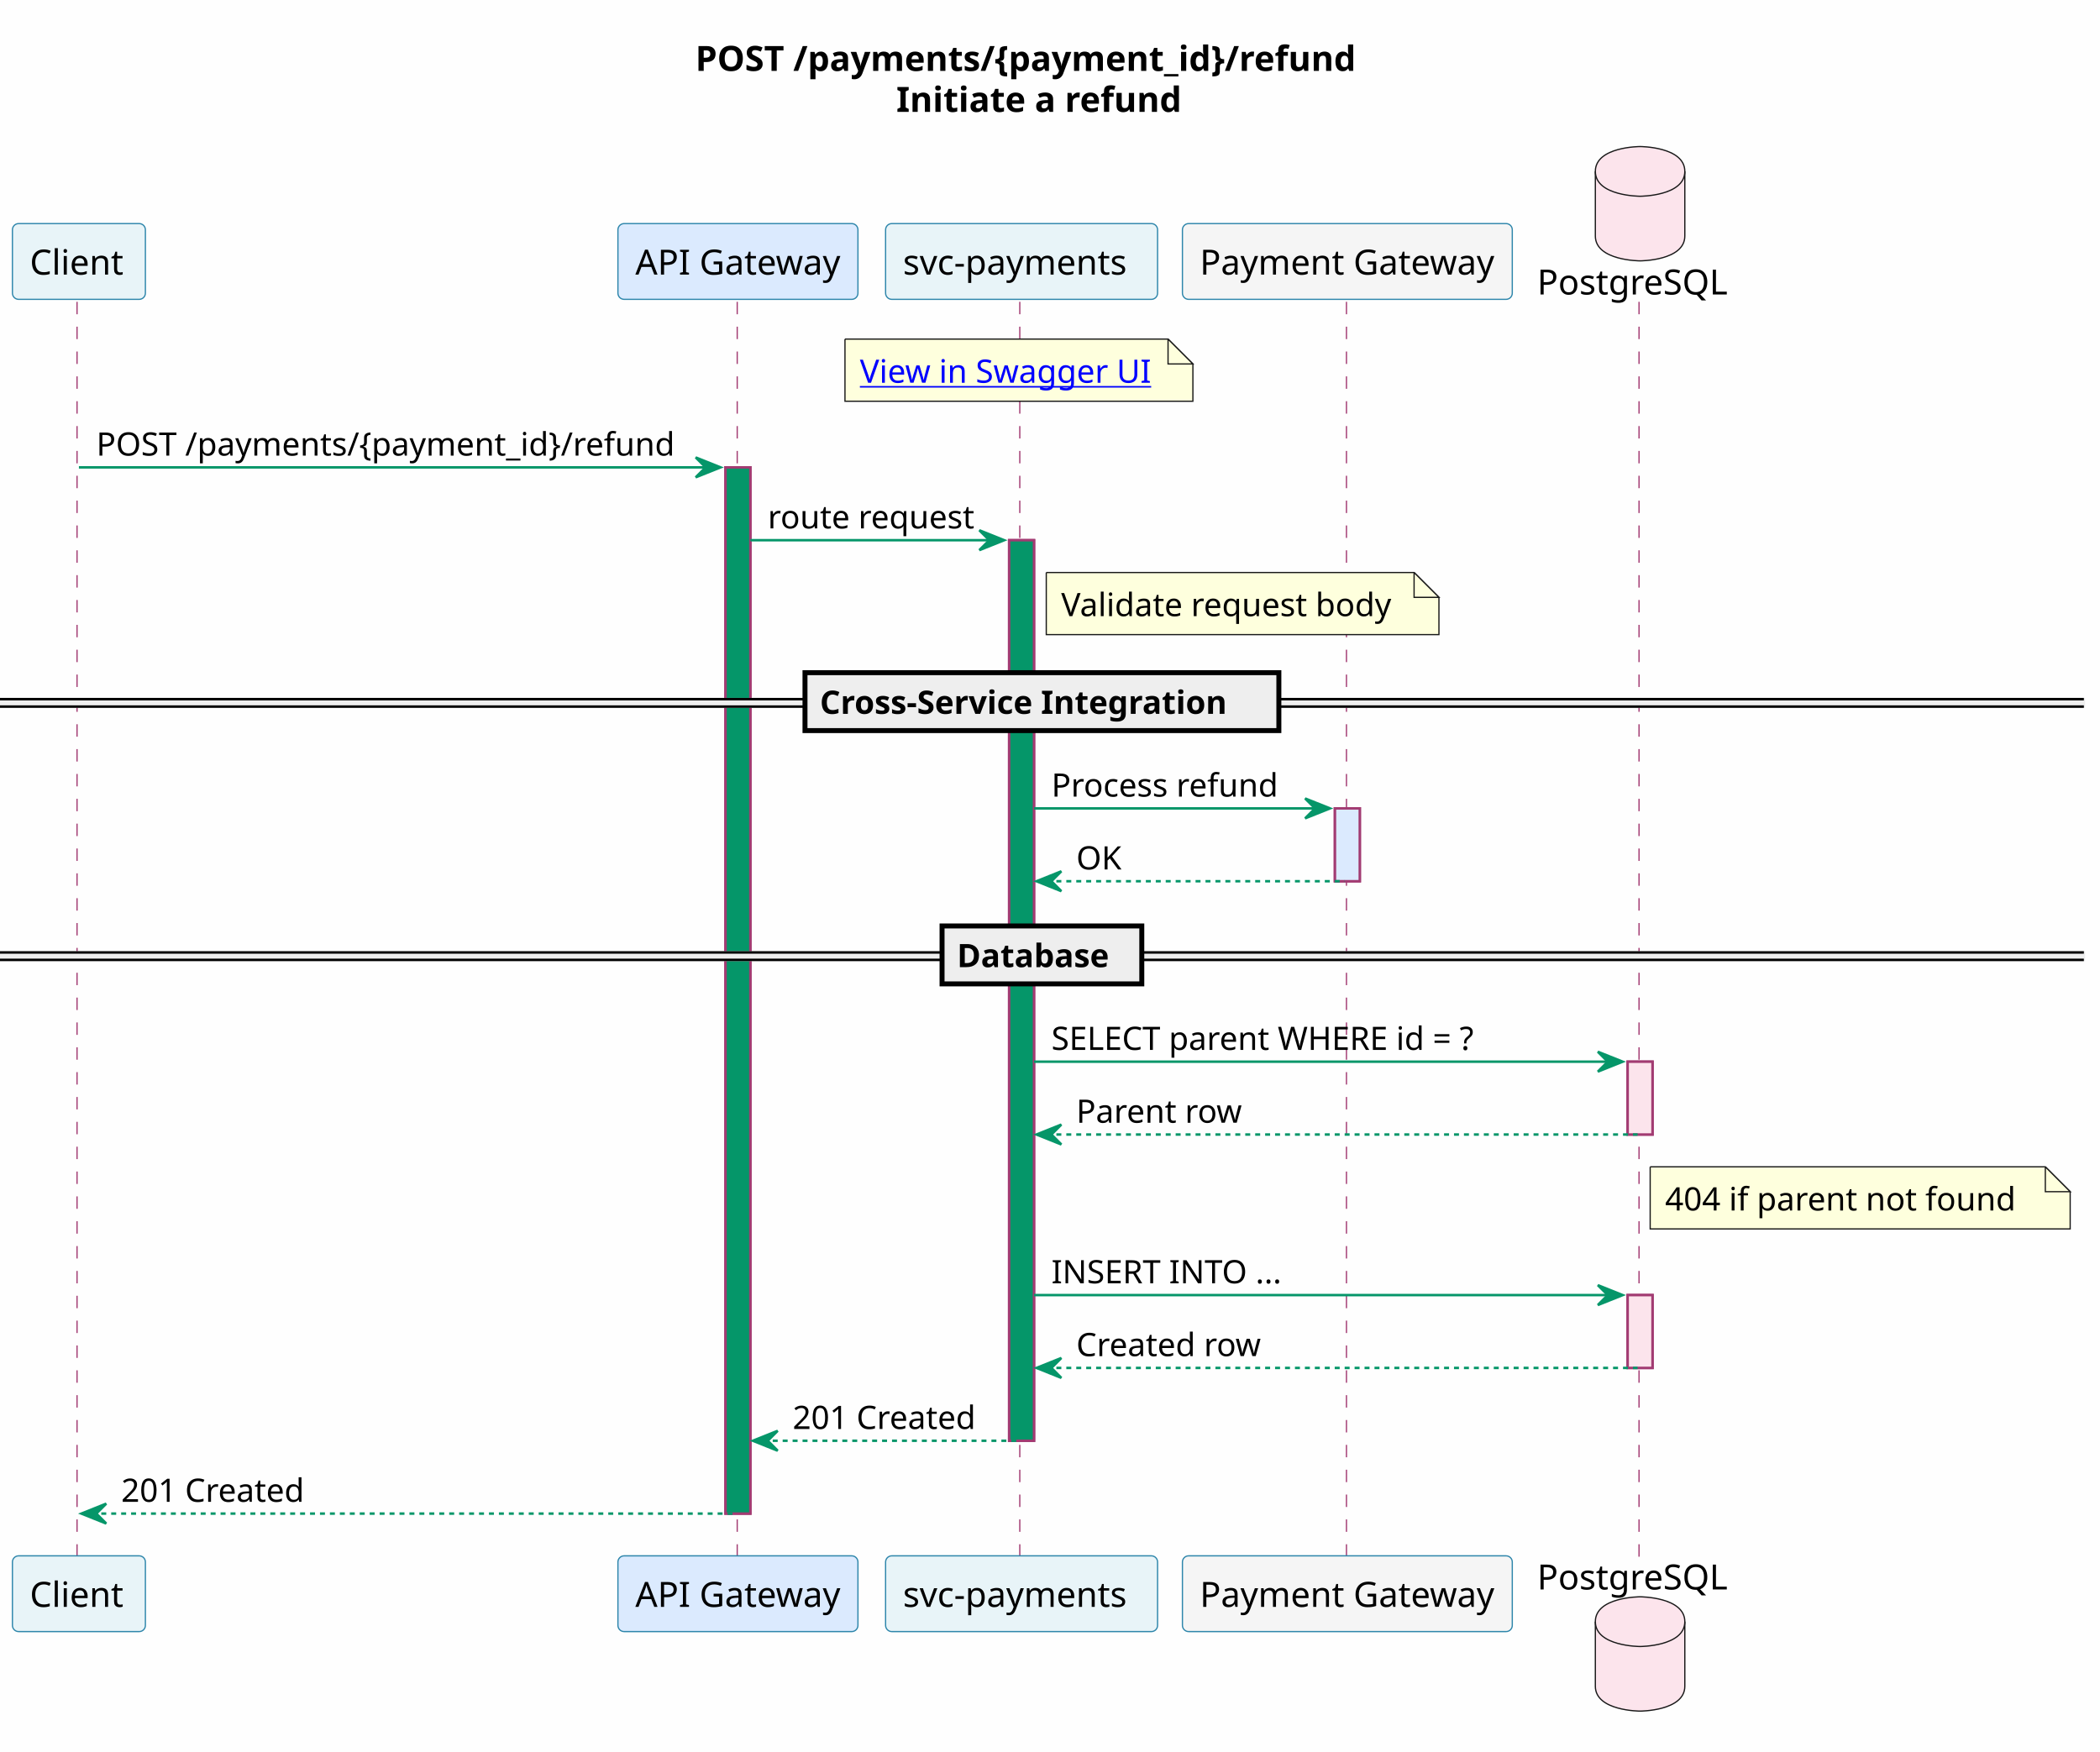
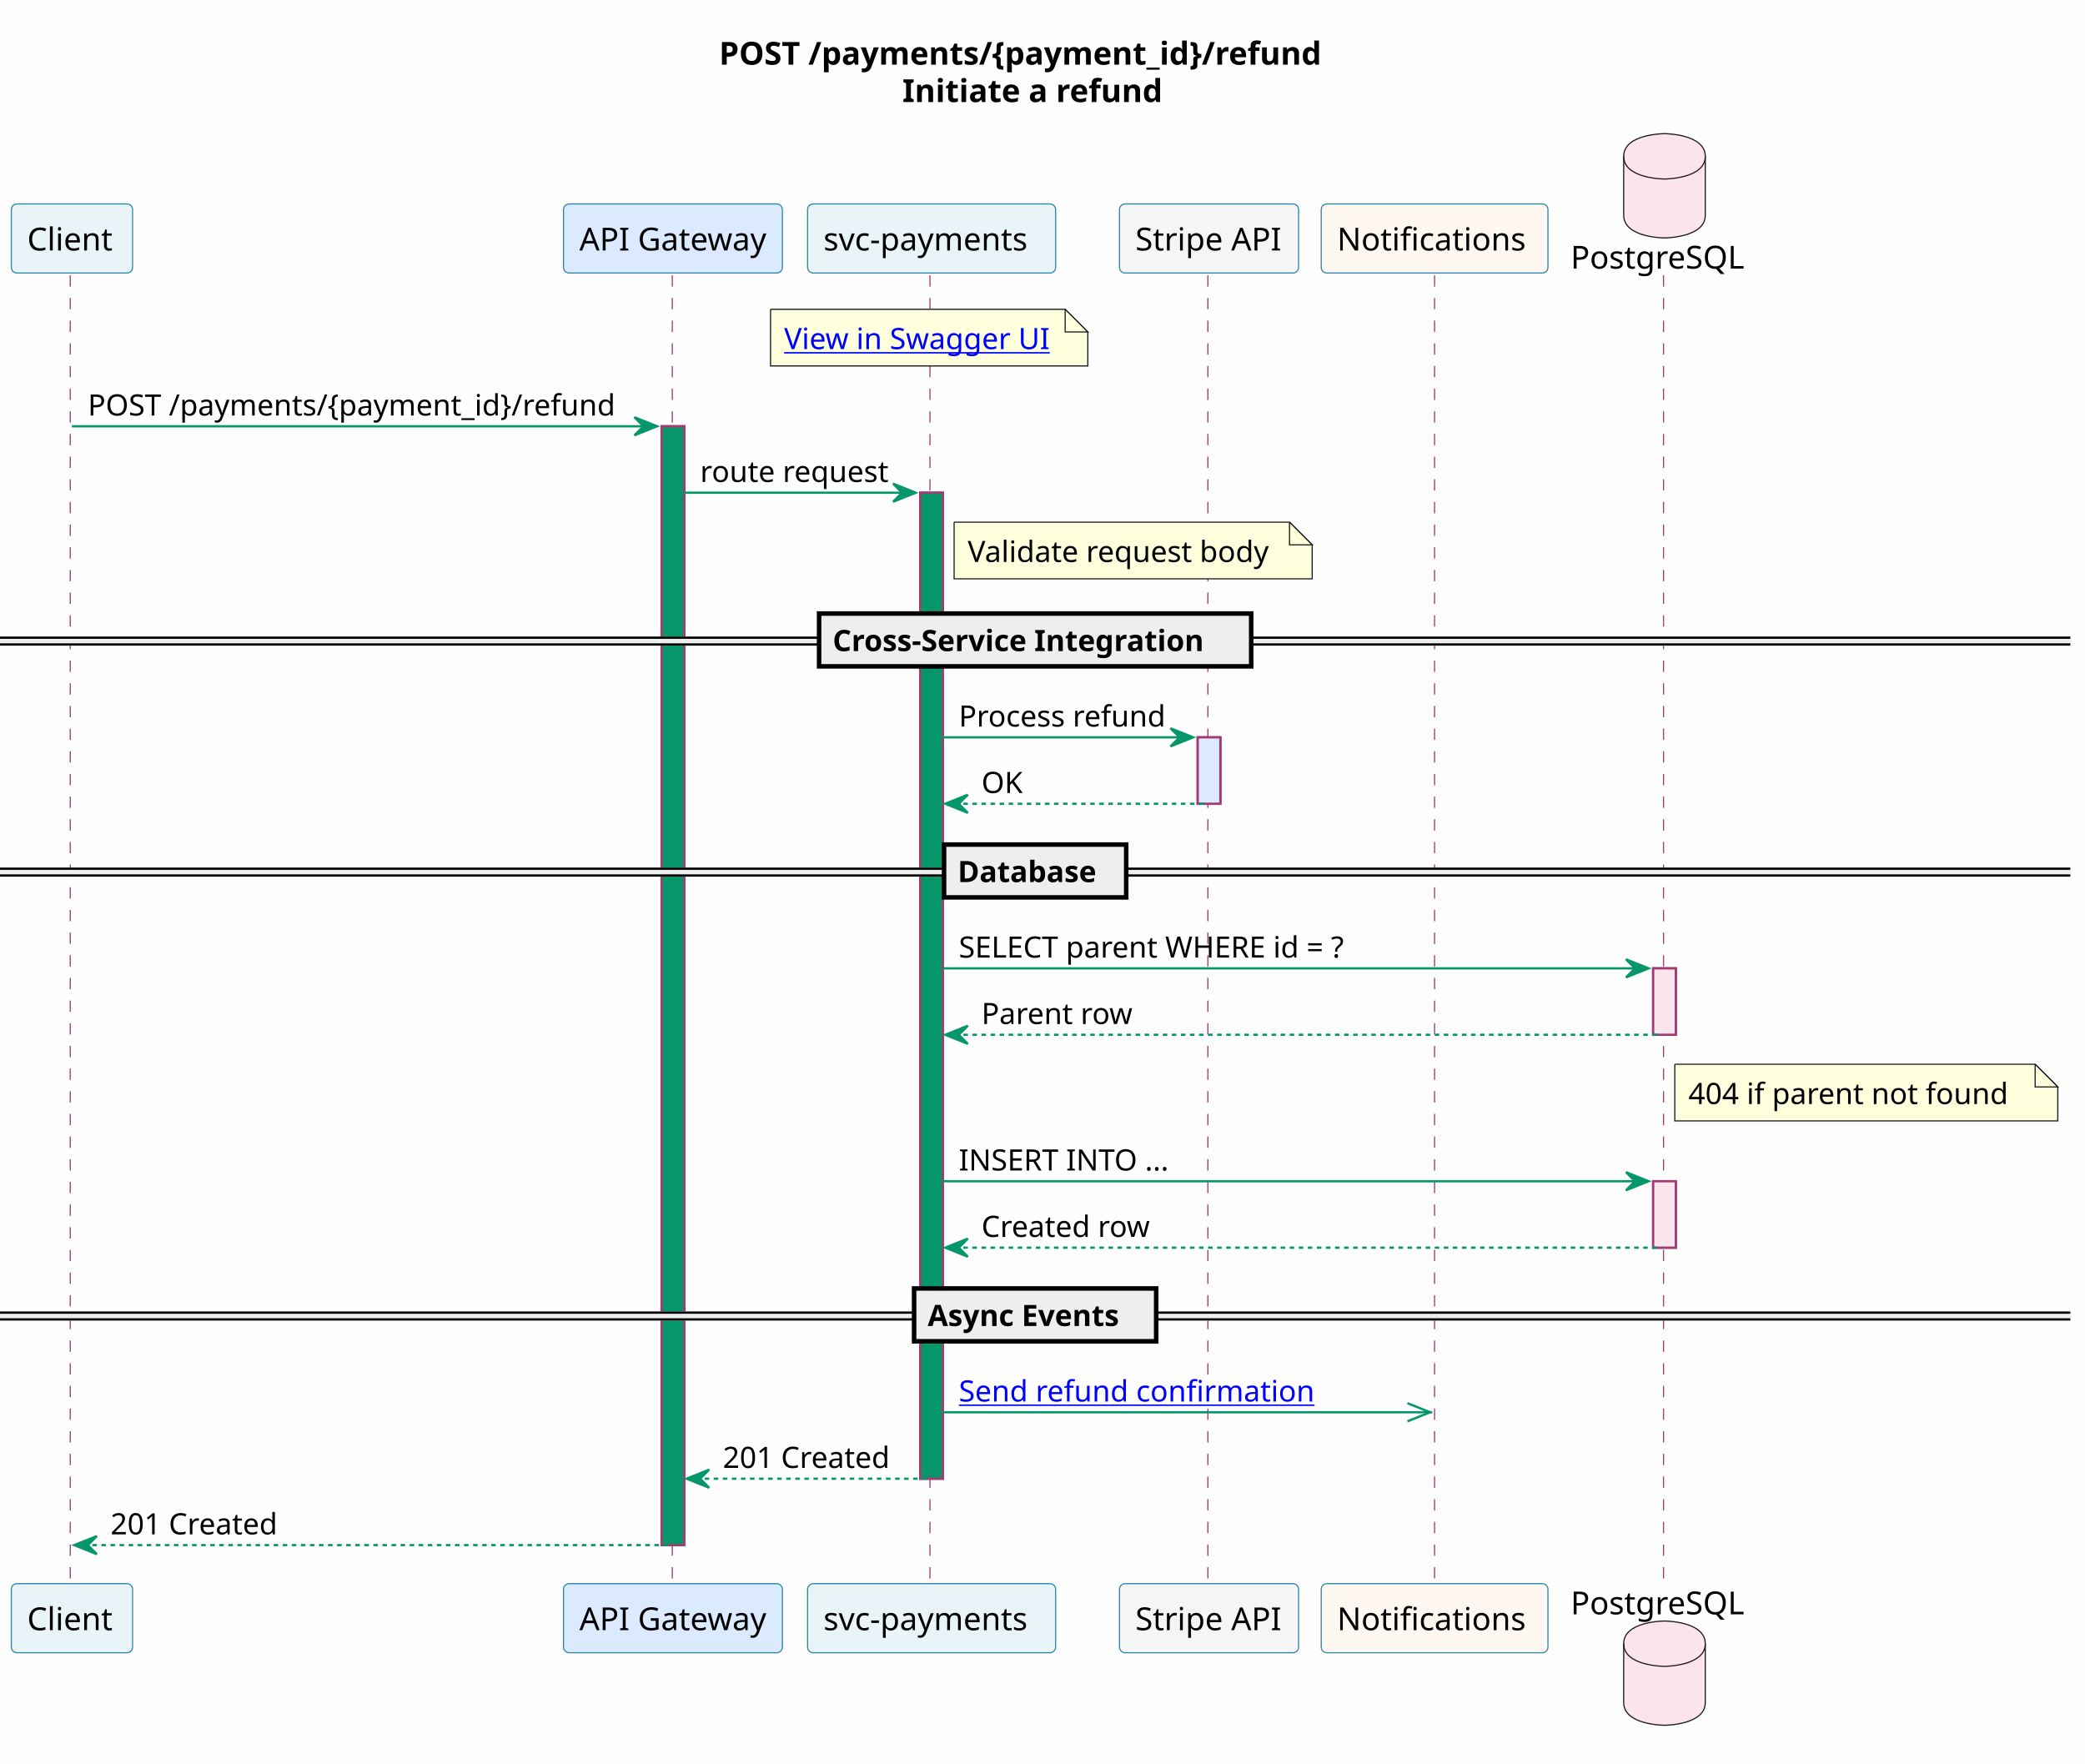
- <svg xmlns="http://www.w3.org/2000/svg" xmlns:xlink="http://www.w3.org/1999/xlink" contentStyleType="text/css" data-diagram-type="SEQUENCE" height="705px" preserveAspectRatio="none" style="width:845px;height:705px;background:#FEFEFE;" version="1.1" viewBox="0 0 845 705" width="845px" zoomAndPan="magnify">
+ <svg xmlns="http://www.w3.org/2000/svg" xmlns:xlink="http://www.w3.org/1999/xlink" contentStyleType="text/css" data-diagram-type="SEQUENCE" height="778px" preserveAspectRatio="none" style="width:920px;height:778px;background:#FEFEFE;" version="1.1" viewBox="0 0 920 778" width="920px" zoomAndPan="magnify">
  <defs />
  <g>
-     <rect fill="#FEFEFE" height="705" style="stroke:none;stroke-width:1;" width="845" x="0" y="0" />
-     <text fill="#000000" font-family="Segoe UI" font-size="14" font-weight="bold" lengthAdjust="spacing" textLength="277.922" x="279.791" y="28.535">POST /payments/{payment_id}/refund</text>
-     <text fill="#000000" font-family="Segoe UI" font-size="14" font-weight="bold" lengthAdjust="spacing" textLength="116.218" x="360.643" y="45.023">Initiate a refund</text>
-     <g>
-       <rect fill="#059669" height="421.037" style="stroke:#A23B72;stroke-width:1;" width="10" x="291.932" y="188.086" />
-     </g>
-     <g>
-       <rect fill="#059669" height="362.416" style="stroke:#A23B72;stroke-width:1;" width="10" x="406.066" y="217.397" />
-     </g>
-     <g>
-       <rect fill="#DBEAFE" height="29.311" style="stroke:#A23B72;stroke-width:1;" width="10" x="537.151" y="325.328" />
-     </g>
-     <g>
-       <rect fill="#FCE4EC" height="29.311" style="stroke:#A23B72;stroke-width:1;" width="10" x="654.939" y="427.26" />
-     </g>
-     <g>
-       <rect fill="#FCE4EC" height="29.311" style="stroke:#A23B72;stroke-width:1;" width="10" x="654.939" y="521.191" />
-     </g>
-     <g>
-       <rect fill="#000000" fill-opacity="0" height="505.658" width="8" x="27.752" y="121.465" />
-       <line style="stroke:#A23B72;stroke-width:0.5;stroke-dasharray:5,5;" x1="31" x2="31" y1="121.465" y2="627.123" />
-     </g>
-     <g>
-       <rect fill="#000000" fill-opacity="0" height="505.658" width="8" x="292.932" y="121.465" />
-       <line style="stroke:#A23B72;stroke-width:0.5;stroke-dasharray:5,5;" x1="296.643" x2="296.643" y1="121.465" y2="627.123" />
-     </g>
-     <g>
-       <rect fill="#000000" fill-opacity="0" height="505.658" width="8" x="407.066" y="121.465" />
-       <line style="stroke:#A23B72;stroke-width:0.5;stroke-dasharray:5,5;" x1="410.345" x2="410.345" y1="121.465" y2="627.123" />
-     </g>
-     <g>
-       <rect fill="#000000" fill-opacity="0" height="505.658" width="8" x="538.151" y="121.465" />
-       <line style="stroke:#A23B72;stroke-width:0.5;stroke-dasharray:5,5;" x1="541.788" x2="541.788" y1="121.465" y2="627.123" />
-     </g>
-     <g>
-       <rect fill="#000000" fill-opacity="0" height="505.658" width="8" x="655.939" y="121.465" />
-       <line style="stroke:#A23B72;stroke-width:0.5;stroke-dasharray:5,5;" x1="659.515" x2="659.515" y1="121.465" y2="627.123" />
+     <rect fill="#FEFEFE" height="778" style="stroke:none;stroke-width:1;" width="920" x="0" y="0" />
+     <text fill="#000000" font-family="Segoe UI" font-size="14" font-weight="bold" lengthAdjust="spacing" textLength="277.922" x="317.291" y="28.535">POST /payments/{payment_id}/refund</text>
+     <text fill="#000000" font-family="Segoe UI" font-size="14" font-weight="bold" lengthAdjust="spacing" textLength="116.218" x="398.143" y="45.023">Initiate a refund</text>
+     <g>
+       <rect fill="#059669" height="493.658" style="stroke:#A23B72;stroke-width:1;" width="10" x="291.932" y="188.086" />
+     </g>
+     <g>
+       <rect fill="#059669" height="435.037" style="stroke:#A23B72;stroke-width:1;" width="10" x="406.066" y="217.397" />
+     </g>
+     <g>
+       <rect fill="#DBEAFE" height="29.311" style="stroke:#A23B72;stroke-width:1;" width="10" x="528.485" y="325.328" />
+     </g>
+     <g>
+       <rect fill="#FCE4EC" height="29.311" style="stroke:#A23B72;stroke-width:1;" width="10" x="729.452" y="427.26" />
+     </g>
+     <g>
+       <rect fill="#FCE4EC" height="29.311" style="stroke:#A23B72;stroke-width:1;" width="10" x="729.452" y="521.191" />
+     </g>
+     <g>
+       <rect fill="#000000" fill-opacity="0" height="578.279" width="8" x="27.752" y="121.465" />
+       <line style="stroke:#A23B72;stroke-width:0.5;stroke-dasharray:5,5;" x1="31" x2="31" y1="121.465" y2="699.744" />
+     </g>
+     <g>
+       <rect fill="#000000" fill-opacity="0" height="578.279" width="8" x="292.932" y="121.465" />
+       <line style="stroke:#A23B72;stroke-width:0.5;stroke-dasharray:5,5;" x1="296.643" x2="296.643" y1="121.465" y2="699.744" />
+     </g>
+     <g>
+       <rect fill="#000000" fill-opacity="0" height="578.279" width="8" x="407.066" y="121.465" />
+       <line style="stroke:#A23B72;stroke-width:0.5;stroke-dasharray:5,5;" x1="410.345" x2="410.345" y1="121.465" y2="699.744" />
+     </g>
+     <g>
+       <rect fill="#000000" fill-opacity="0" height="578.279" width="8" x="529.485" y="121.465" />
+       <line style="stroke:#A23B72;stroke-width:0.5;stroke-dasharray:5,5;" x1="532.973" x2="532.973" y1="121.465" y2="699.744" />
+     </g>
+     <g>
+       <rect fill="#000000" fill-opacity="0" height="578.279" width="8" x="629.012" y="121.465" />
+       <line style="stroke:#A23B72;stroke-width:0.5;stroke-dasharray:5,5;" x1="632.997" x2="632.997" y1="121.465" y2="699.744" />
+     </g>
+     <g>
+       <rect fill="#000000" fill-opacity="0" height="578.279" width="8" x="730.452" y="121.465" />
+       <line style="stroke:#A23B72;stroke-width:0.5;stroke-dasharray:5,5;" x1="734.027" x2="734.027" y1="121.465" y2="699.744" />
    </g>
    <g class="participant participant-head" data-participant="Client">
      <rect fill="#E8F4F8" height="30.488" rx="2.5" ry="2.5" style="stroke:#2E86AB;stroke-width:0.5;" width="53.505" x="5" y="89.977" />
      <text fill="#000000" font-family="Segoe UI" font-size="14" lengthAdjust="spacing" textLength="39.505" x="12" y="110.512">Client</text>
    </g>
    <g class="participant participant-tail" data-participant="Client">
-       <rect fill="#E8F4F8" height="30.488" rx="2.5" ry="2.5" style="stroke:#2E86AB;stroke-width:0.5;" width="53.505" x="5" y="626.123" />
-       <text fill="#000000" font-family="Segoe UI" font-size="14" lengthAdjust="spacing" textLength="39.505" x="12" y="646.658">Client</text>
+       <rect fill="#E8F4F8" height="30.488" rx="2.5" ry="2.5" style="stroke:#2E86AB;stroke-width:0.5;" width="53.505" x="5" y="698.744" />
+       <text fill="#000000" font-family="Segoe UI" font-size="14" lengthAdjust="spacing" textLength="39.505" x="12" y="719.279">Client</text>
    </g>
    <g class="participant participant-head" data-participant="GW">
      <rect fill="#DBEAFE" height="30.488" rx="2.5" ry="2.5" style="stroke:#2E86AB;stroke-width:0.5;" width="96.578" x="248.643" y="89.977" />
      <text fill="#000000" font-family="Segoe UI" font-size="14" lengthAdjust="spacing" textLength="82.578" x="255.643" y="110.512">API Gateway</text>
    </g>
    <g class="participant participant-tail" data-participant="GW">
-       <rect fill="#DBEAFE" height="30.488" rx="2.5" ry="2.5" style="stroke:#2E86AB;stroke-width:0.5;" width="96.578" x="248.643" y="626.123" />
-       <text fill="#000000" font-family="Segoe UI" font-size="14" lengthAdjust="spacing" textLength="82.578" x="255.643" y="646.658">API Gateway</text>
+       <rect fill="#DBEAFE" height="30.488" rx="2.5" ry="2.5" style="stroke:#2E86AB;stroke-width:0.5;" width="96.578" x="248.643" y="698.744" />
+       <text fill="#000000" font-family="Segoe UI" font-size="14" lengthAdjust="spacing" textLength="82.578" x="255.643" y="719.279">API Gateway</text>
    </g>
    <g class="participant participant-head" data-participant="Svc">
      <a href="/microservices/svc-payments/" target="_top" title="/microservices/svc-payments/" xlink:actuate="onRequest" xlink:href="/microservices/svc-payments/" xlink:show="new" xlink:title="/microservices/svc-payments/" xlink:type="simple">
        <rect fill="#E8F4F8" height="30.488" rx="2.5" ry="2.5" style="stroke:#2E86AB;stroke-width:0.5;" width="109.443" x="356.345" y="89.977" />
        <text fill="#000000" font-family="Segoe UI" font-size="14" lengthAdjust="spacing" textLength="95.443" x="363.345" y="110.512">svc-payments</text>
      </a>
    </g>
    <g class="participant participant-tail" data-participant="Svc">
      <a href="/microservices/svc-payments/" target="_top" title="/microservices/svc-payments/" xlink:actuate="onRequest" xlink:href="/microservices/svc-payments/" xlink:show="new" xlink:title="/microservices/svc-payments/" xlink:type="simple">
-         <rect fill="#E8F4F8" height="30.488" rx="2.5" ry="2.5" style="stroke:#2E86AB;stroke-width:0.5;" width="109.443" x="356.345" y="626.123" />
-         <text fill="#000000" font-family="Segoe UI" font-size="14" lengthAdjust="spacing" textLength="95.443" x="363.345" y="646.658">svc-payments</text>
+         <rect fill="#E8F4F8" height="30.488" rx="2.5" ry="2.5" style="stroke:#2E86AB;stroke-width:0.5;" width="109.443" x="356.345" y="698.744" />
+         <text fill="#000000" font-family="Segoe UI" font-size="14" lengthAdjust="spacing" textLength="95.443" x="363.345" y="719.279">svc-payments</text>
      </a>
    </g>
    <g class="participant participant-head" data-participant="ExtPay">
-       <rect fill="#F5F5F5" height="30.488" rx="2.5" ry="2.5" style="stroke:#2E86AB;stroke-width:0.5;" width="132.727" x="475.788" y="89.977" />
-       <text fill="#000000" font-family="Segoe UI" font-size="14" lengthAdjust="spacing" textLength="118.727" x="482.788" y="110.512">Payment Gateway</text>
+       <rect fill="#F5F5F5" height="30.488" rx="2.5" ry="2.5" style="stroke:#2E86AB;stroke-width:0.5;" width="79.023" x="493.973" y="89.977" />
+       <text fill="#000000" font-family="Segoe UI" font-size="14" lengthAdjust="spacing" textLength="65.023" x="500.973" y="110.512">Stripe API</text>
    </g>
    <g class="participant participant-tail" data-participant="ExtPay">
-       <rect fill="#F5F5F5" height="30.488" rx="2.5" ry="2.5" style="stroke:#2E86AB;stroke-width:0.5;" width="132.727" x="475.788" y="626.123" />
-       <text fill="#000000" font-family="Segoe UI" font-size="14" lengthAdjust="spacing" textLength="118.727" x="482.788" y="646.658">Payment Gateway</text>
+       <rect fill="#F5F5F5" height="30.488" rx="2.5" ry="2.5" style="stroke:#2E86AB;stroke-width:0.5;" width="79.023" x="493.973" y="698.744" />
+       <text fill="#000000" font-family="Segoe UI" font-size="14" lengthAdjust="spacing" textLength="65.023" x="500.973" y="719.279">Stripe API</text>
+     </g>
+     <g class="participant participant-head" data-participant="Ntfy">
+       <a href="/microservices/svc-notifications/" target="_top" title="/microservices/svc-notifications/" xlink:actuate="onRequest" xlink:href="/microservices/svc-notifications/" xlink:show="new" xlink:title="/microservices/svc-notifications/" xlink:type="simple">
+         <rect fill="#FFF8F0" height="30.488" rx="2.5" ry="2.5" style="stroke:#2E86AB;stroke-width:0.5;" width="100.03" x="582.997" y="89.977" />
+         <text fill="#000000" font-family="Segoe UI" font-size="14" lengthAdjust="spacing" textLength="86.03" x="589.997" y="110.512">Notifications</text>
+       </a>
+     </g>
+     <g class="participant participant-tail" data-participant="Ntfy">
+       <a href="/microservices/svc-notifications/" target="_top" title="/microservices/svc-notifications/" xlink:actuate="onRequest" xlink:href="/microservices/svc-notifications/" xlink:show="new" xlink:title="/microservices/svc-notifications/" xlink:type="simple">
+         <rect fill="#FFF8F0" height="30.488" rx="2.5" ry="2.5" style="stroke:#2E86AB;stroke-width:0.5;" width="100.03" x="582.997" y="698.744" />
+         <text fill="#000000" font-family="Segoe UI" font-size="14" lengthAdjust="spacing" textLength="86.03" x="589.997" y="719.279">Notifications</text>
+       </a>
    </g>
    <g class="participant participant-head" data-participant="DB">
-       <text fill="#000000" font-family="Segoe UI" font-size="14" lengthAdjust="spacing" textLength="76.85" x="618.515" y="118.512">PostgreSQL</text>
-       <path d="M641.939,68.977 C641.939,58.977 659.939,58.977 659.939,58.977 C659.939,58.977 677.939,58.977 677.939,68.977 L677.939,94.977 C677.939,104.977 659.939,104.977 659.939,104.977 C659.939,104.977 641.939,104.977 641.939,94.977 L641.939,68.977" fill="#FCE4EC" style="stroke:#181818;stroke-width:0.5;" />
-       <path d="M641.939,68.977 C641.939,78.977 659.939,78.977 659.939,78.977 C659.939,78.977 677.939,78.977 677.939,68.977" fill="none" style="stroke:#181818;stroke-width:0.5;" />
+       <text fill="#000000" font-family="Segoe UI" font-size="14" lengthAdjust="spacing" textLength="76.85" x="693.027" y="118.512">PostgreSQL</text>
+       <path d="M716.452,68.977 C716.452,58.977 734.452,58.977 734.452,58.977 C734.452,58.977 752.452,58.977 752.452,68.977 L752.452,94.977 C752.452,104.977 734.452,104.977 734.452,104.977 C734.452,104.977 716.452,104.977 716.452,94.977 L716.452,68.977" fill="#FCE4EC" style="stroke:#181818;stroke-width:0.5;" />
+       <path d="M716.452,68.977 C716.452,78.977 734.452,78.977 734.452,78.977 C734.452,78.977 752.452,78.977 752.452,68.977" fill="none" style="stroke:#181818;stroke-width:0.5;" />
    </g>
    <g class="participant participant-tail" data-participant="DB">
-       <text fill="#000000" font-family="Segoe UI" font-size="14" lengthAdjust="spacing" textLength="76.85" x="618.515" y="639.658">PostgreSQL</text>
-       <path d="M641.939,652.611 C641.939,642.611 659.939,642.611 659.939,642.611 C659.939,642.611 677.939,642.611 677.939,652.611 L677.939,678.611 C677.939,688.611 659.939,688.611 659.939,688.611 C659.939,688.611 641.939,688.611 641.939,678.611 L641.939,652.611" fill="#FCE4EC" style="stroke:#181818;stroke-width:0.5;" />
-       <path d="M641.939,652.611 C641.939,662.611 659.939,662.611 659.939,662.611 C659.939,662.611 677.939,662.611 677.939,652.611" fill="none" style="stroke:#181818;stroke-width:0.5;" />
-     </g>
-     <g>
-       <rect fill="#059669" height="421.037" style="stroke:#A23B72;stroke-width:1;" width="10" x="291.932" y="188.086" />
-     </g>
-     <g>
-       <rect fill="#059669" height="362.416" style="stroke:#A23B72;stroke-width:1;" width="10" x="406.066" y="217.397" />
-     </g>
-     <g>
-       <rect fill="#DBEAFE" height="29.311" style="stroke:#A23B72;stroke-width:1;" width="10" x="537.151" y="325.328" />
-     </g>
-     <g>
-       <rect fill="#FCE4EC" height="29.311" style="stroke:#A23B72;stroke-width:1;" width="10" x="654.939" y="427.26" />
-     </g>
-     <g>
-       <rect fill="#FCE4EC" height="29.311" style="stroke:#A23B72;stroke-width:1;" width="10" x="654.939" y="521.191" />
+       <text fill="#000000" font-family="Segoe UI" font-size="14" lengthAdjust="spacing" textLength="76.85" x="693.027" y="712.279">PostgreSQL</text>
+       <path d="M716.452,725.232 C716.452,715.232 734.452,715.232 734.452,715.232 C734.452,715.232 752.452,715.232 752.452,725.232 L752.452,751.232 C752.452,761.232 734.452,761.232 734.452,761.232 C734.452,761.232 716.452,761.232 716.452,751.232 L716.452,725.232" fill="#FCE4EC" style="stroke:#181818;stroke-width:0.5;" />
+       <path d="M716.452,725.232 C716.452,735.232 734.452,735.232 734.452,735.232 C734.452,735.232 752.452,735.232 752.452,725.232" fill="none" style="stroke:#181818;stroke-width:0.5;" />
+     </g>
+     <g>
+       <rect fill="#059669" height="493.658" style="stroke:#A23B72;stroke-width:1;" width="10" x="291.932" y="188.086" />
+     </g>
+     <g>
+       <rect fill="#059669" height="435.037" style="stroke:#A23B72;stroke-width:1;" width="10" x="406.066" y="217.397" />
+     </g>
+     <g>
+       <rect fill="#DBEAFE" height="29.311" style="stroke:#A23B72;stroke-width:1;" width="10" x="528.485" y="325.328" />
+     </g>
+     <g>
+       <rect fill="#FCE4EC" height="29.311" style="stroke:#A23B72;stroke-width:1;" width="10" x="729.452" y="427.26" />
+     </g>
+     <g>
+       <rect fill="#FCE4EC" height="29.311" style="stroke:#A23B72;stroke-width:1;" width="10" x="729.452" y="521.191" />
    </g>
    <path d="M340,136.465 L340,161.465 L480,161.465 L480,146.465 L470,136.465 L340,136.465" fill="#FEFFDD" style="stroke:#181818;stroke-width:0.5;" />
    <path d="M470,136.465 L470,146.465 L480,146.465 L470,136.465" fill="#FEFFDD" style="stroke:#181818;stroke-width:0.5;" />
    <a href="/services/api/svc-payments.html#/Refunds/refundPayment" target="_top" title="/services/api/svc-payments.html#/Refunds/refundPayment" xlink:actuate="onRequest" xlink:href="/services/api/svc-payments.html#/Refunds/refundPayment" xlink:show="new" xlink:title="/services/api/svc-payments.html#/Refunds/refundPayment" xlink:type="simple">
      <text fill="#0000FF" font-family="Segoe UI" font-size="13" lengthAdjust="spacing" text-decoration="underline" textLength="119.406" x="346" y="154.033">View in Swagger UI</text>
    </a>
    <g class="message" data-participant-1="Client" data-participant-2="GW">
      <polygon fill="#059669" points="279.932,184.086,289.932,188.086,279.932,192.086,283.932,188.086" style="stroke:#059669;stroke-width:1;" />
      <line style="stroke:#059669;stroke-width:1;" x1="31.752" x2="285.932" y1="188.086" y2="188.086" />
      <text fill="#000000" font-family="Segoe UI" font-size="13" lengthAdjust="spacing" textLength="241.179" x="38.752" y="183.344">POST /payments/{payment_id}/refund</text>
    </g>
    <g class="message" data-participant-1="GW" data-participant-2="Svc">
      <polygon fill="#059669" points="394.066,213.397,404.066,217.397,394.066,221.397,398.066,217.397" style="stroke:#059669;stroke-width:1;" />
      <line style="stroke:#059669;stroke-width:1;" x1="301.932" x2="400.066" y1="217.397" y2="217.397" />
      <text fill="#000000" font-family="Segoe UI" font-size="13" lengthAdjust="spacing" textLength="85.135" x="308.932" y="212.654">route request</text>
    </g>
    <path d="M421,230.397 L421,255.397 L579,255.397 L579,240.397 L569,230.397 L421,230.397" fill="#FEFFDD" style="stroke:#181818;stroke-width:0.5;" />
    <path d="M569,230.397 L569,240.397 L579,240.397 L569,230.397" fill="#FEFFDD" style="stroke:#181818;stroke-width:0.5;" />
    <text fill="#000000" font-family="Segoe UI" font-size="13" lengthAdjust="spacing" textLength="137.573" x="427" y="247.965">Validate request body</text>
-     <rect fill="#EEEEEE" height="3" style="stroke:#EEEEEE;stroke-width:1;" width="838.503" x="0" y="281.362" />
-     <line style="stroke:#000000;stroke-width:1;" x1="0" x2="838.503" y1="281.362" y2="281.362" />
-     <line style="stroke:#000000;stroke-width:1;" x1="0" x2="838.503" y1="284.362" y2="284.362" />
-     <rect fill="#EEEEEE" height="23.311" style="stroke:#000000;stroke-width:2;" width="190.674" x="323.915" y="270.707" />
-     <text fill="#000000" font-family="Segoe UI" font-size="13" font-weight="bold" lengthAdjust="spacing" textLength="172.39" x="329.915" y="287.275">Cross-Service Integration</text>
+     <rect fill="#EEEEEE" height="3" style="stroke:#EEEEEE;stroke-width:1;" width="913.503" x="0" y="281.362" />
+     <line style="stroke:#000000;stroke-width:1;" x1="0" x2="913.503" y1="281.362" y2="281.362" />
+     <line style="stroke:#000000;stroke-width:1;" x1="0" x2="913.503" y1="284.362" y2="284.362" />
+     <rect fill="#EEEEEE" height="23.311" style="stroke:#000000;stroke-width:2;" width="190.674" x="361.415" y="270.707" />
+     <text fill="#000000" font-family="Segoe UI" font-size="13" font-weight="bold" lengthAdjust="spacing" textLength="172.39" x="367.415" y="287.275">Cross-Service Integration</text>
    <g class="message" data-participant-1="Svc" data-participant-2="ExtPay">
-       <polygon fill="#059669" points="525.151,321.328,535.151,325.328,525.151,329.328,529.151,325.328" style="stroke:#059669;stroke-width:1;" />
-       <line style="stroke:#059669;stroke-width:1;" x1="416.066" x2="531.151" y1="325.328" y2="325.328" />
+       <polygon fill="#059669" points="516.485,321.328,526.485,325.328,516.485,329.328,520.485,325.328" style="stroke:#059669;stroke-width:1;" />
+       <line style="stroke:#059669;stroke-width:1;" x1="416.066" x2="522.485" y1="325.328" y2="325.328" />
      <text fill="#000000" font-family="Segoe UI" font-size="13" lengthAdjust="spacing" textLength="93.418" x="423.066" y="320.586">Process refund</text>
    </g>
    <g class="message" data-participant-1="ExtPay" data-participant-2="Svc">
      <polygon fill="#059669" points="427.066,350.639,417.066,354.639,427.066,358.639,423.066,354.639" style="stroke:#059669;stroke-width:1;" />
-       <line style="stroke:#059669;stroke-width:1;stroke-dasharray:2,2;" x1="421.066" x2="541.151" y1="354.639" y2="354.639" />
+       <line style="stroke:#059669;stroke-width:1;stroke-dasharray:2,2;" x1="421.066" x2="532.485" y1="354.639" y2="354.639" />
      <text fill="#000000" font-family="Segoe UI" font-size="13" lengthAdjust="spacing" textLength="18.586" x="433.066" y="349.897">OK</text>
    </g>
-     <rect fill="#EEEEEE" height="3" style="stroke:#EEEEEE;stroke-width:1;" width="838.503" x="0" y="383.294" />
-     <line style="stroke:#000000;stroke-width:1;" x1="0" x2="838.503" y1="383.294" y2="383.294" />
-     <line style="stroke:#000000;stroke-width:1;" x1="0" x2="838.503" y1="386.294" y2="386.294" />
-     <rect fill="#EEEEEE" height="23.311" style="stroke:#000000;stroke-width:2;" width="80.371" x="379.066" y="372.639" />
-     <text fill="#000000" font-family="Segoe UI" font-size="13" font-weight="bold" lengthAdjust="spacing" textLength="62.086" x="385.066" y="389.207">Database</text>
+     <rect fill="#EEEEEE" height="3" style="stroke:#EEEEEE;stroke-width:1;" width="913.503" x="0" y="383.294" />
+     <line style="stroke:#000000;stroke-width:1;" x1="0" x2="913.503" y1="383.294" y2="383.294" />
+     <line style="stroke:#000000;stroke-width:1;" x1="0" x2="913.503" y1="386.294" y2="386.294" />
+     <rect fill="#EEEEEE" height="23.311" style="stroke:#000000;stroke-width:2;" width="80.371" x="416.566" y="372.639" />
+     <text fill="#000000" font-family="Segoe UI" font-size="13" font-weight="bold" lengthAdjust="spacing" textLength="62.086" x="422.566" y="389.207">Database</text>
    <g class="message" data-participant-1="Svc" data-participant-2="DB">
-       <polygon fill="#059669" points="642.939,423.26,652.939,427.26,642.939,431.26,646.939,427.26" style="stroke:#059669;stroke-width:1;" />
-       <line style="stroke:#059669;stroke-width:1;" x1="416.066" x2="648.939" y1="427.26" y2="427.26" />
+       <polygon fill="#059669" points="717.452,423.26,727.452,427.26,717.452,431.26,721.452,427.26" style="stroke:#059669;stroke-width:1;" />
+       <line style="stroke:#059669;stroke-width:1;" x1="416.066" x2="723.452" y1="427.26" y2="427.26" />
      <text fill="#000000" font-family="Segoe UI" font-size="13" lengthAdjust="spacing" textLength="177.404" x="423.066" y="422.518">SELECT parent WHERE id = ?</text>
    </g>
    <g class="message" data-participant-1="DB" data-participant-2="Svc">
      <polygon fill="#059669" points="427.066,452.57,417.066,456.57,427.066,460.57,423.066,456.57" style="stroke:#059669;stroke-width:1;" />
-       <line style="stroke:#059669;stroke-width:1;stroke-dasharray:2,2;" x1="421.066" x2="658.939" y1="456.57" y2="456.57" />
+       <line style="stroke:#059669;stroke-width:1;stroke-dasharray:2,2;" x1="421.066" x2="733.452" y1="456.57" y2="456.57" />
      <text fill="#000000" font-family="Segoe UI" font-size="13" lengthAdjust="spacing" textLength="67.291" x="433.066" y="451.828">Parent row</text>
    </g>
-     <path d="M664,469.57 L664,494.57 L833,494.57 L833,479.57 L823,469.57 L664,469.57" fill="#FEFFDD" style="stroke:#181818;stroke-width:0.5;" />
-     <path d="M823,469.57 L823,479.57 L833,479.57 L823,469.57" fill="#FEFFDD" style="stroke:#181818;stroke-width:0.5;" />
-     <text fill="#000000" font-family="Segoe UI" font-size="13" lengthAdjust="spacing" textLength="148.503" x="670" y="487.139">404 if parent not found</text>
+     <path d="M739,469.57 L739,494.57 L908,494.57 L908,479.57 L898,469.57 L739,469.57" fill="#FEFFDD" style="stroke:#181818;stroke-width:0.5;" />
+     <path d="M898,469.57 L898,479.57 L908,479.57 L898,469.57" fill="#FEFFDD" style="stroke:#181818;stroke-width:0.5;" />
+     <text fill="#000000" font-family="Segoe UI" font-size="13" lengthAdjust="spacing" textLength="148.503" x="745" y="487.139">404 if parent not found</text>
    <g class="message" data-participant-1="Svc" data-participant-2="DB">
-       <polygon fill="#059669" points="642.939,517.191,652.939,521.191,642.939,525.191,646.939,521.191" style="stroke:#059669;stroke-width:1;" />
-       <line style="stroke:#059669;stroke-width:1;" x1="416.066" x2="648.939" y1="521.191" y2="521.191" />
+       <polygon fill="#059669" points="717.452,517.191,727.452,521.191,717.452,525.191,721.452,521.191" style="stroke:#059669;stroke-width:1;" />
+       <line style="stroke:#059669;stroke-width:1;" x1="416.066" x2="723.452" y1="521.191" y2="521.191" />
      <text fill="#000000" font-family="Segoe UI" font-size="13" lengthAdjust="spacing" textLength="96.072" x="423.066" y="516.449">INSERT INTO ...</text>
    </g>
    <g class="message" data-participant-1="DB" data-participant-2="Svc">
      <polygon fill="#059669" points="427.066,546.502,417.066,550.502,427.066,554.502,423.066,550.502" style="stroke:#059669;stroke-width:1;" />
-       <line style="stroke:#059669;stroke-width:1;stroke-dasharray:2,2;" x1="421.066" x2="658.939" y1="550.502" y2="550.502" />
+       <line style="stroke:#059669;stroke-width:1;stroke-dasharray:2,2;" x1="421.066" x2="733.452" y1="550.502" y2="550.502" />
      <text fill="#000000" font-family="Segoe UI" font-size="13" lengthAdjust="spacing" textLength="76.457" x="433.066" y="545.76">Created row</text>
    </g>
+     <rect fill="#EEEEEE" height="3" style="stroke:#EEEEEE;stroke-width:1;" width="913.503" x="0" y="579.157" />
+     <line style="stroke:#000000;stroke-width:1;" x1="0" x2="913.503" y1="579.157" y2="579.157" />
+     <line style="stroke:#000000;stroke-width:1;" x1="0" x2="913.503" y1="582.157" y2="582.157" />
+     <rect fill="#EEEEEE" height="23.311" style="stroke:#000000;stroke-width:2;" width="106.822" x="403.341" y="568.502" />
+     <text fill="#000000" font-family="Segoe UI" font-size="13" font-weight="bold" lengthAdjust="spacing" textLength="88.537" x="409.341" y="585.07">Async Events</text>
+     <g class="message" data-participant-1="Svc" data-participant-2="Ntfy">
+       <line style="stroke:#059669;stroke-width:1;" x1="631.012" x2="621.012" y1="623.123" y2="619.123" />
+       <line style="stroke:#059669;stroke-width:1;" x1="631.012" x2="621.012" y1="623.123" y2="627.123" />
+       <line style="stroke:#059669;stroke-width:1;" x1="416.066" x2="632.012" y1="623.123" y2="623.123" />
+       <a href="/microservices/svc-notifications/#post-notifications-send-a-notification" target="_top" title="/microservices/svc-notifications/#post-notifications-send-a-notification" xlink:actuate="onRequest" xlink:href="/microservices/svc-notifications/#post-notifications-send-a-notification" xlink:show="new" xlink:title="/microservices/svc-notifications/#post-notifications-send-a-notification" xlink:type="simple">
+         <text fill="#0000FF" font-family="Segoe UI" font-size="13" lengthAdjust="spacing" text-decoration="underline" textLength="160.939" x="423.066" y="618.381">Send refund confirmation</text>
+       </a>
+     </g>
    <g class="message" data-participant-1="Svc" data-participant-2="GW">
-       <polygon fill="#059669" points="312.932,575.812,302.932,579.812,312.932,583.812,308.932,579.812" style="stroke:#059669;stroke-width:1;" />
-       <line style="stroke:#059669;stroke-width:1;stroke-dasharray:2,2;" x1="306.932" x2="410.066" y1="579.812" y2="579.812" />
-       <text fill="#000000" font-family="Segoe UI" font-size="13" lengthAdjust="spacing" textLength="77.797" x="318.932" y="575.07">201 Created</text>
+       <polygon fill="#059669" points="312.932,648.434,302.932,652.434,312.932,656.434,308.932,652.434" style="stroke:#059669;stroke-width:1;" />
+       <line style="stroke:#059669;stroke-width:1;stroke-dasharray:2,2;" x1="306.932" x2="410.066" y1="652.434" y2="652.434" />
+       <text fill="#000000" font-family="Segoe UI" font-size="13" lengthAdjust="spacing" textLength="77.797" x="318.932" y="647.691">201 Created</text>
    </g>
    <g class="message" data-participant-1="GW" data-participant-2="Client">
-       <polygon fill="#059669" points="42.752,605.123,32.752,609.123,42.752,613.123,38.752,609.123" style="stroke:#059669;stroke-width:1;" />
-       <line style="stroke:#059669;stroke-width:1;stroke-dasharray:2,2;" x1="36.752" x2="295.932" y1="609.123" y2="609.123" />
-       <text fill="#000000" font-family="Segoe UI" font-size="13" lengthAdjust="spacing" textLength="77.797" x="48.752" y="604.381">201 Created</text>
+       <polygon fill="#059669" points="42.752,677.744,32.752,681.744,42.752,685.744,38.752,681.744" style="stroke:#059669;stroke-width:1;" />
+       <line style="stroke:#059669;stroke-width:1;stroke-dasharray:2,2;" x1="36.752" x2="295.932" y1="681.744" y2="681.744" />
+       <text fill="#000000" font-family="Segoe UI" font-size="13" lengthAdjust="spacing" textLength="77.797" x="48.752" y="677.002">201 Created</text>
    </g>
  </g>
</svg>
